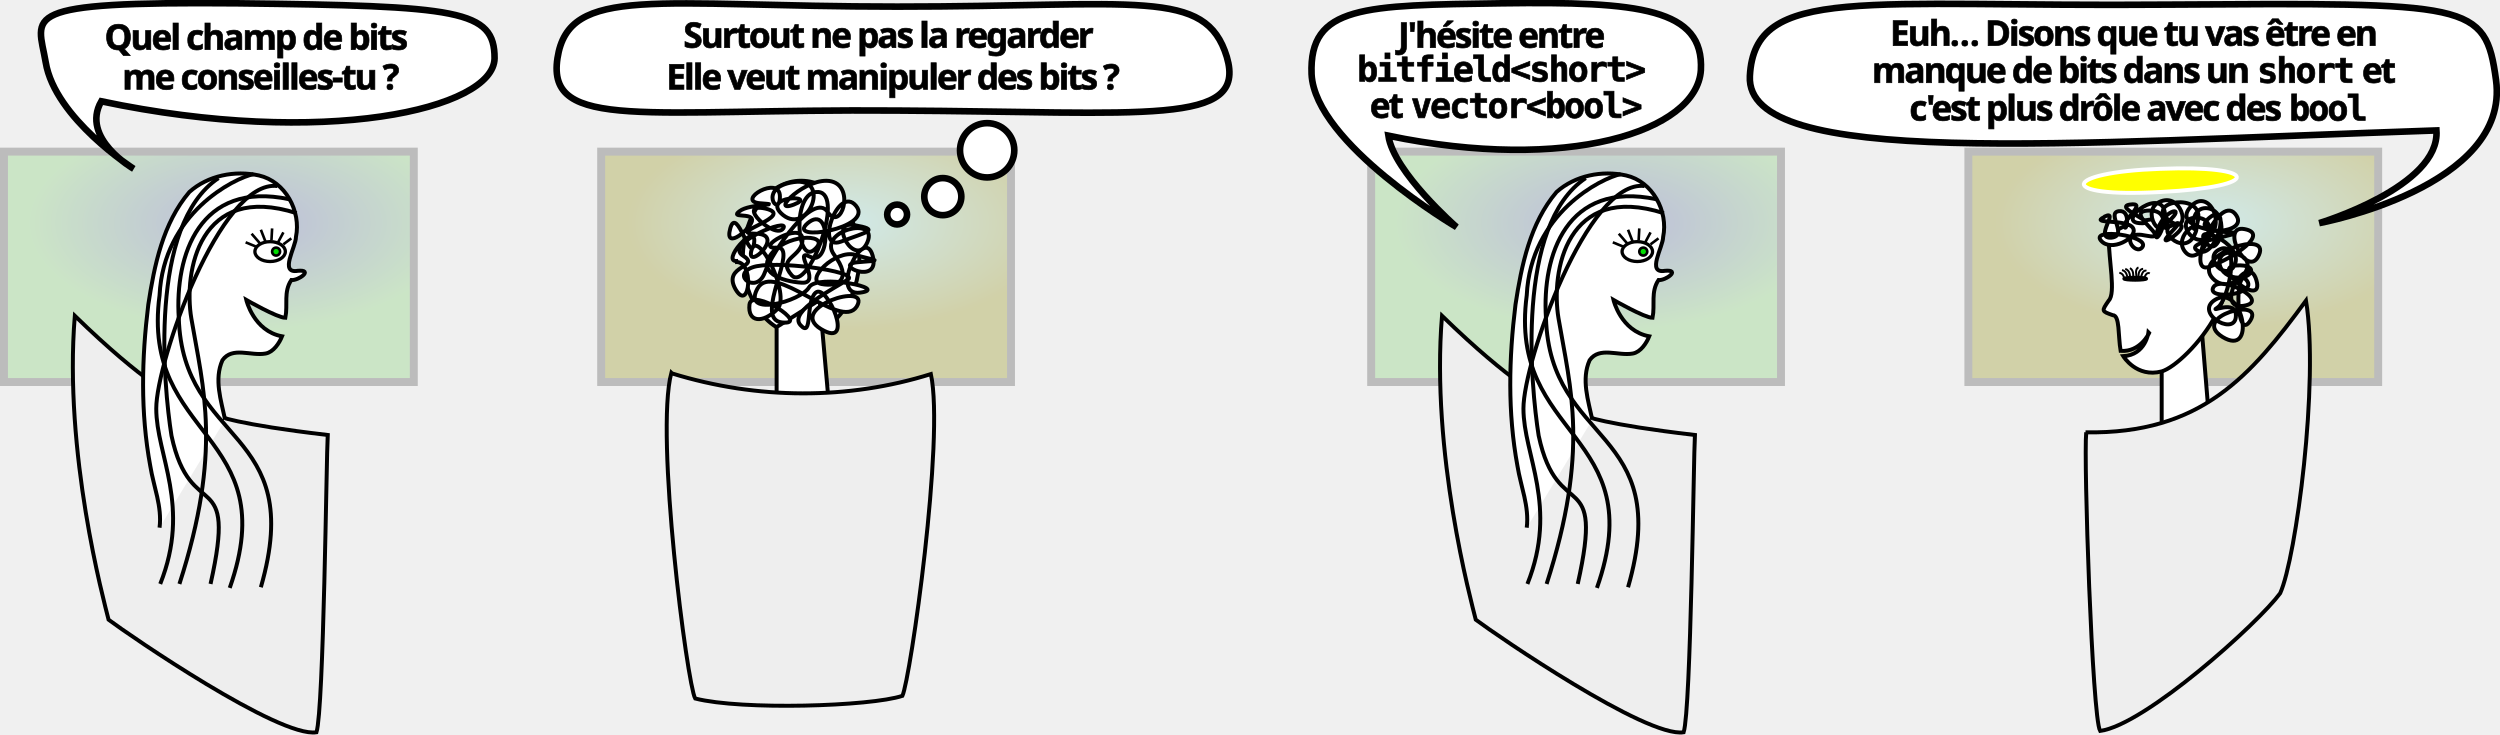
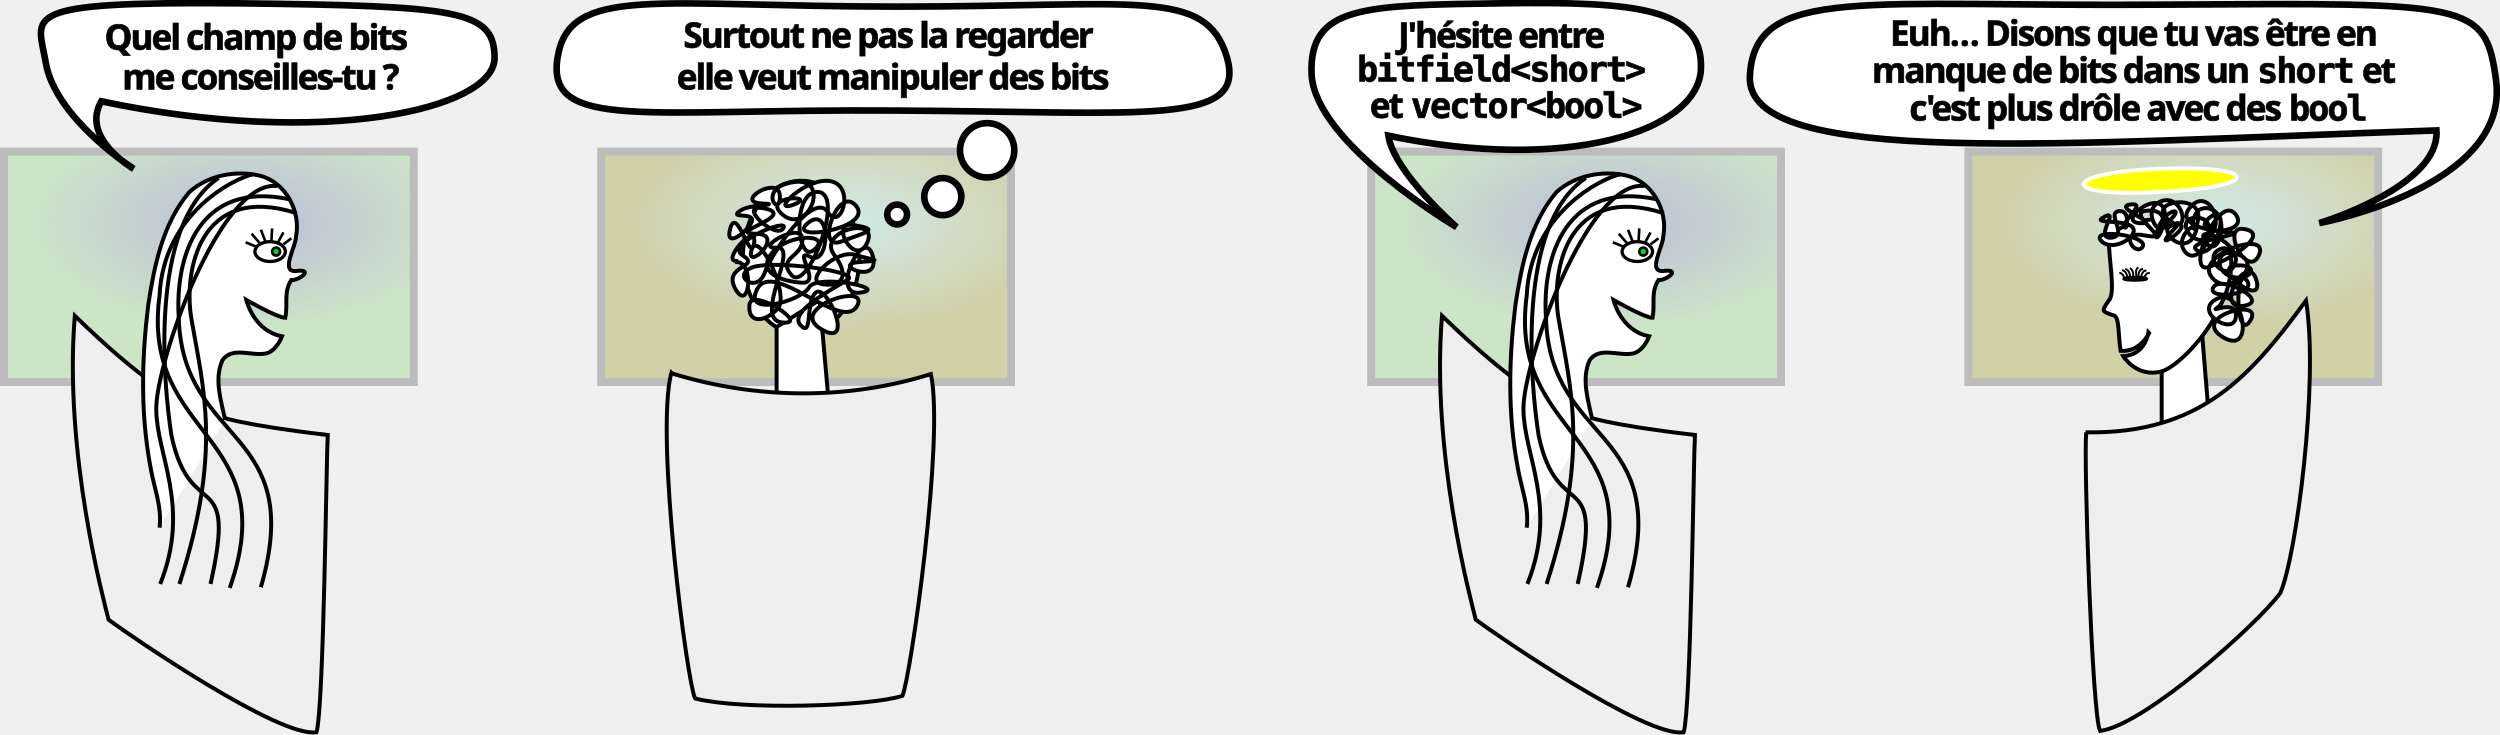
<svg xmlns="http://www.w3.org/2000/svg" xmlns:xlink="http://www.w3.org/1999/xlink" version="1.1" viewBox="0 0 3776 1110" width="100%" fill="#fff" stroke="#000" stroke-width="6">
  <defs>
    <radialGradient id="a" cx="516" cy="185" r="54" gradientTransform="matrix(6 0 0 3 -2730 -218)" gradientUnits="userSpaceOnUse">
      <stop stop-color="#44a" offset="0" />
      <stop stop-color="#7c6" offset="1" />
    </radialGradient>
    <radialGradient id="b" cx="516" cy="185" r="54" gradientTransform="matrix(6 0 0 3 -1825 -218)" gradientUnits="userSpaceOnUse">
      <stop stop-color="#8dd" offset="0" />
      <stop stop-color="#880" offset="1" />
    </radialGradient>
  </defs>
  <g id="2ecrans" opacity=".3" stroke="#444" stroke-width="12">
    <rect x="6" y="229" width="619" height="348" fill="url(#a)" />
    <rect x="908" y="229" width="619" height="348" fill="url(#b)" />
  </g>
  <use transform="translate(2065)" xlink:href="#2ecrans" />
  <g stroke-width="10">
    <path d="m358 5c-336-3-301 18-289 89 14 85 133 161 133 161s-81-46-49-102c336 71 593 12 594-65 0-73-53-79-389-83z" />
    <path d="m1853 86c31 105-121 83-498 81-377-3-530 32-513-79 17-112 149-78 513-78s466-29 498 76z" />
    <circle cx="1491" cy="227" r="41" />
    <circle cx="1424" cy="297" r="28" />
    <circle cx="1355" cy="324" r="15" />
    <path d="m2268 5c-208 3-291 3-287 107 5 105 219 231 219 231s-95-83-103-138c269 56 466-6 472-99 5-93-92-104-301-101z" />
    <path d="m3274 7c459-3 480-4 496 114 22 162-267 216-267 216s183-55 177-140c-563 19-1044 58-1037-82 7-139 172-104 631-108z" />
  </g>
  <g fill="#000" stroke="#000" stroke-width="1" font-family="Purisa" font-weight="bold" font-size="53" letter-spacing="-3" word-spacing="-3" text-anchor="middle">
    <text>
      <tspan x="394" y="75">Quel champ de bits</tspan>
      <tspan x="394" y="135">me conseilles-tu ?</tspan>
    </text>
    <text>
      <tspan x="1349" y="72">Surtout ne pas la regarder</tspan>
-       <tspan x="1349" y="135">Elle veut manipuler des bits ?</tspan>
+       <tspan x="1349" y="135">elle veut manipuler des bits</tspan>
    </text>
    <text>
      <tspan x="2275" y="72" font-family="Purisa">J'hésite entre</tspan>
      <tspan x="2275" y="123" font-family="monospace">bitfield&lt;short&gt;</tspan>
      <tspan x="2275" y="178" font-family="Purisa">et <tspan font-family="monospace">vector&lt;bool&gt;</tspan>
      </tspan>
    </text>
    <text>
      <tspan x="3230" y="69">Euh… Disons que tu vas être en</tspan>
      <tspan x="3230" y="125">manque de bits dans un <tspan font-family="monospace">short</tspan> et</tspan>
      <tspan x="3230" y="182">c'est plus drôle avec des <tspan font-family="monospace">bool</tspan>
      </tspan>
    </text>
  </g>
  <g id="long">
    <path fill="#eee" d="m328 628s29 13 167 29c-2 31-6 415-17 449-56 9-282-146-314-170-7-28-68-252-51-459 106 103 154 125 153 122" />
    <path d="m340 634c-6-29-17-61-4-90 15-21 43-6 65-10 12-2 21-16 25-26-43-8-54-55-54-55s47 27 59 27c4-20-3-39 9-57 11 1 34-16 10-14-29 5-3-36-3-51 8-39-16-84-56-93-36-8-77 0-105 25-40 47-53 111-62 170-10 81-12 163 3 244 5 31 18 61 14 93" />
    <g fill="none">
      <path d="m383 263c-29 6-136 59-142 183-29 218 189 206 106 442" />
      <path d="m448 322c-147-47-171 88-159 159 18 106 47 200-18 401" />
      <path d="m330 269c-106 71-83 313-71 389 29 136 100 41 59 224" />
      <path d="m419 281c-86-11-183 265-183 336s53 147 6 265" />
      <path d="m437 301c-136-29-173 85-167 179 6 195 194 164 124 407" />
    </g>
    <ellipse cx="408" cy="380" rx="23" ry="15" stroke-width="5" />
    <g stroke-width="4">
      <path d="m428 351-8 15" />
      <path d="m411 345-1 18" />
      <path d="m440 360-12 9" />
      <path d="m394 347 7 18" />
      <path d="m380 353 13 15" />
      <path d="m371 366 17 7" />
      <circle cx="417" cy="380" r="6" fill="#0d0" />
    </g>
  </g>
  <ellipse id="tete_court_1" cx="1210" cy="389" rx="88" ry="116" />
  <path id="cou_court_1" d="m1251 600-13-147-65 41v116" />
  <path id="cheuveux_court_1" d="m1115 394c-30 5 29-62 24-27-5 34-26-58-36-22s34-2 33-13-34-2-19-13c15-12 70-9 31-12-38-3 30-44 30-10s-36-14 21-22 22 80-16 50c-37-30 55-31 16-16s20-44 57-35c36 9 14 77-6 46-21-31-83 59-95 92s-51 4-19-8c31-12 162 6 145 18-18 12-91 48-72 69s7-35 23-49c17-15 61 87 8 55s77-73 54-34c-24 38-126-71-150-27s66 19 78-2 124 2 77 8 6-103 19-56-63 13-22 10 26-2-4-11-78 39-51 44c26 5 46-8 19-44s68-60 50-19-60-34-20-26c40 7 20 10-20 25s-4-87 23-54c28 34-108 56-73 26 36-30 34 66 4 51-29-15 19 41-13 39-31-2-70-16-44-46 27-30 90-27 63-4-27 24-35-90 6-87s-16 152-40 126c-24-27 17-27 16-55s-75 16-39 13-37 108 8 113-46-54-49-27 20 29 42 7c21-21-30-123-39-89-9 33 54-25 6-25-47 0 63-27 15-38-47-10 15 48 27 30s-90 23-61 41-32 14-11 51c22 37 29-46-1-41z" />
  <path id="fauteuil_court_1" fill="#eee" d="m1015 564c129 40 267 40 391 1 21 97-31 460-43 486-48 16-243 22-313 4-12-21-61-398-36-492z" />
  <use transform="translate(2065)" xlink:href="#long" />
  <path id="cou_court_2" d="m3337 638-11-134-61 55v94" />
  <path id="visage_court_2" d="m3246 503s-13 29-43 27c-4-23-1-54-12-54-17-6-17-6-6-22 11-11 0-61 0-95v6c0-28 95-50 145-22 95 72-27 207-65 218-38 10-58-23-58-23 34-2 38-36 38-36z" />
  <path id="cheuveux_courts_2" d="m3179 327c23-11-17 34 10 32 26-3-8-37 11-40 20-3 11 34 9 23s35-37 8-33 50 31 14 28 39-59 39-11-41-9-6-22 46.5 56 11 28c-35-28 53-42 45 0s-18-25 17-17c34 9 14 80-6 50-20-29 56 2 45 33s-52-10-22-22 12 77-4 88c-17 11 30-15 27 15s-67-9-28-28c39-18 59 89 8 58-50-31 64-61 42-25s-24-83-6-61c19 22-61 31-50 11s89 22 45 28c-45 6 7-84 20-39s-70-20-31-22c39-3 23 25-6 17-28-8-25-48 11-33 37 14-16 67-42 33-25-34 89-72 72-33s-60-46-22-39-15 43-53 57 13-111 39-80c26 32-73 34-39 6s11 64-17 50 80-26 50-28c-30-1-87-11-61-39 25-28 53 22 28 45-25 22-56-31-17-28s3 77-19 52 30-58 13-25-62-14-28-17-40 47-6 11c35-36-35 18 0-20 20-20-14-12-22 20-9 31 33-32-11-32-45 0 39 47-5 38-45-10-17 33-6 17 11-17-78-29-63-10s56-4 49-18c-7-15-67-6-44-17z" />
  <path id="aureole" d="m3263 255c-149 5-159 44 0 35 159-8 149-41 0-35z" fill="#ff0" stroke="#fff" />
  <ellipse cx="3225" cy="421" rx="17" ry="2" stroke-width="5" />
  <g fill="none" stroke-width="3">
    <path d="m3222 417s1-9-5-12" />
    <path d="m3239 419s3-9 8-6" />
    <path d="m3208 419s-1-6-7-7" />
    <path d="m3217 418s1-9-7-12" />
    <path d="m3213 418s-1-9-8-10" />
    <path d="m3227 417s-3-11 3-13" />
    <path d="m3230 418s-1-11 7-12" />
    <path d="m3234 418s2-11 8-9" />
  </g>
  <path fill="#eee" d="m3150 653c175 3 250-86 333-199 20 123-15 389-39 442-33 45-204 199-272 208-12-21-25-410-21-451z" />
</svg>
